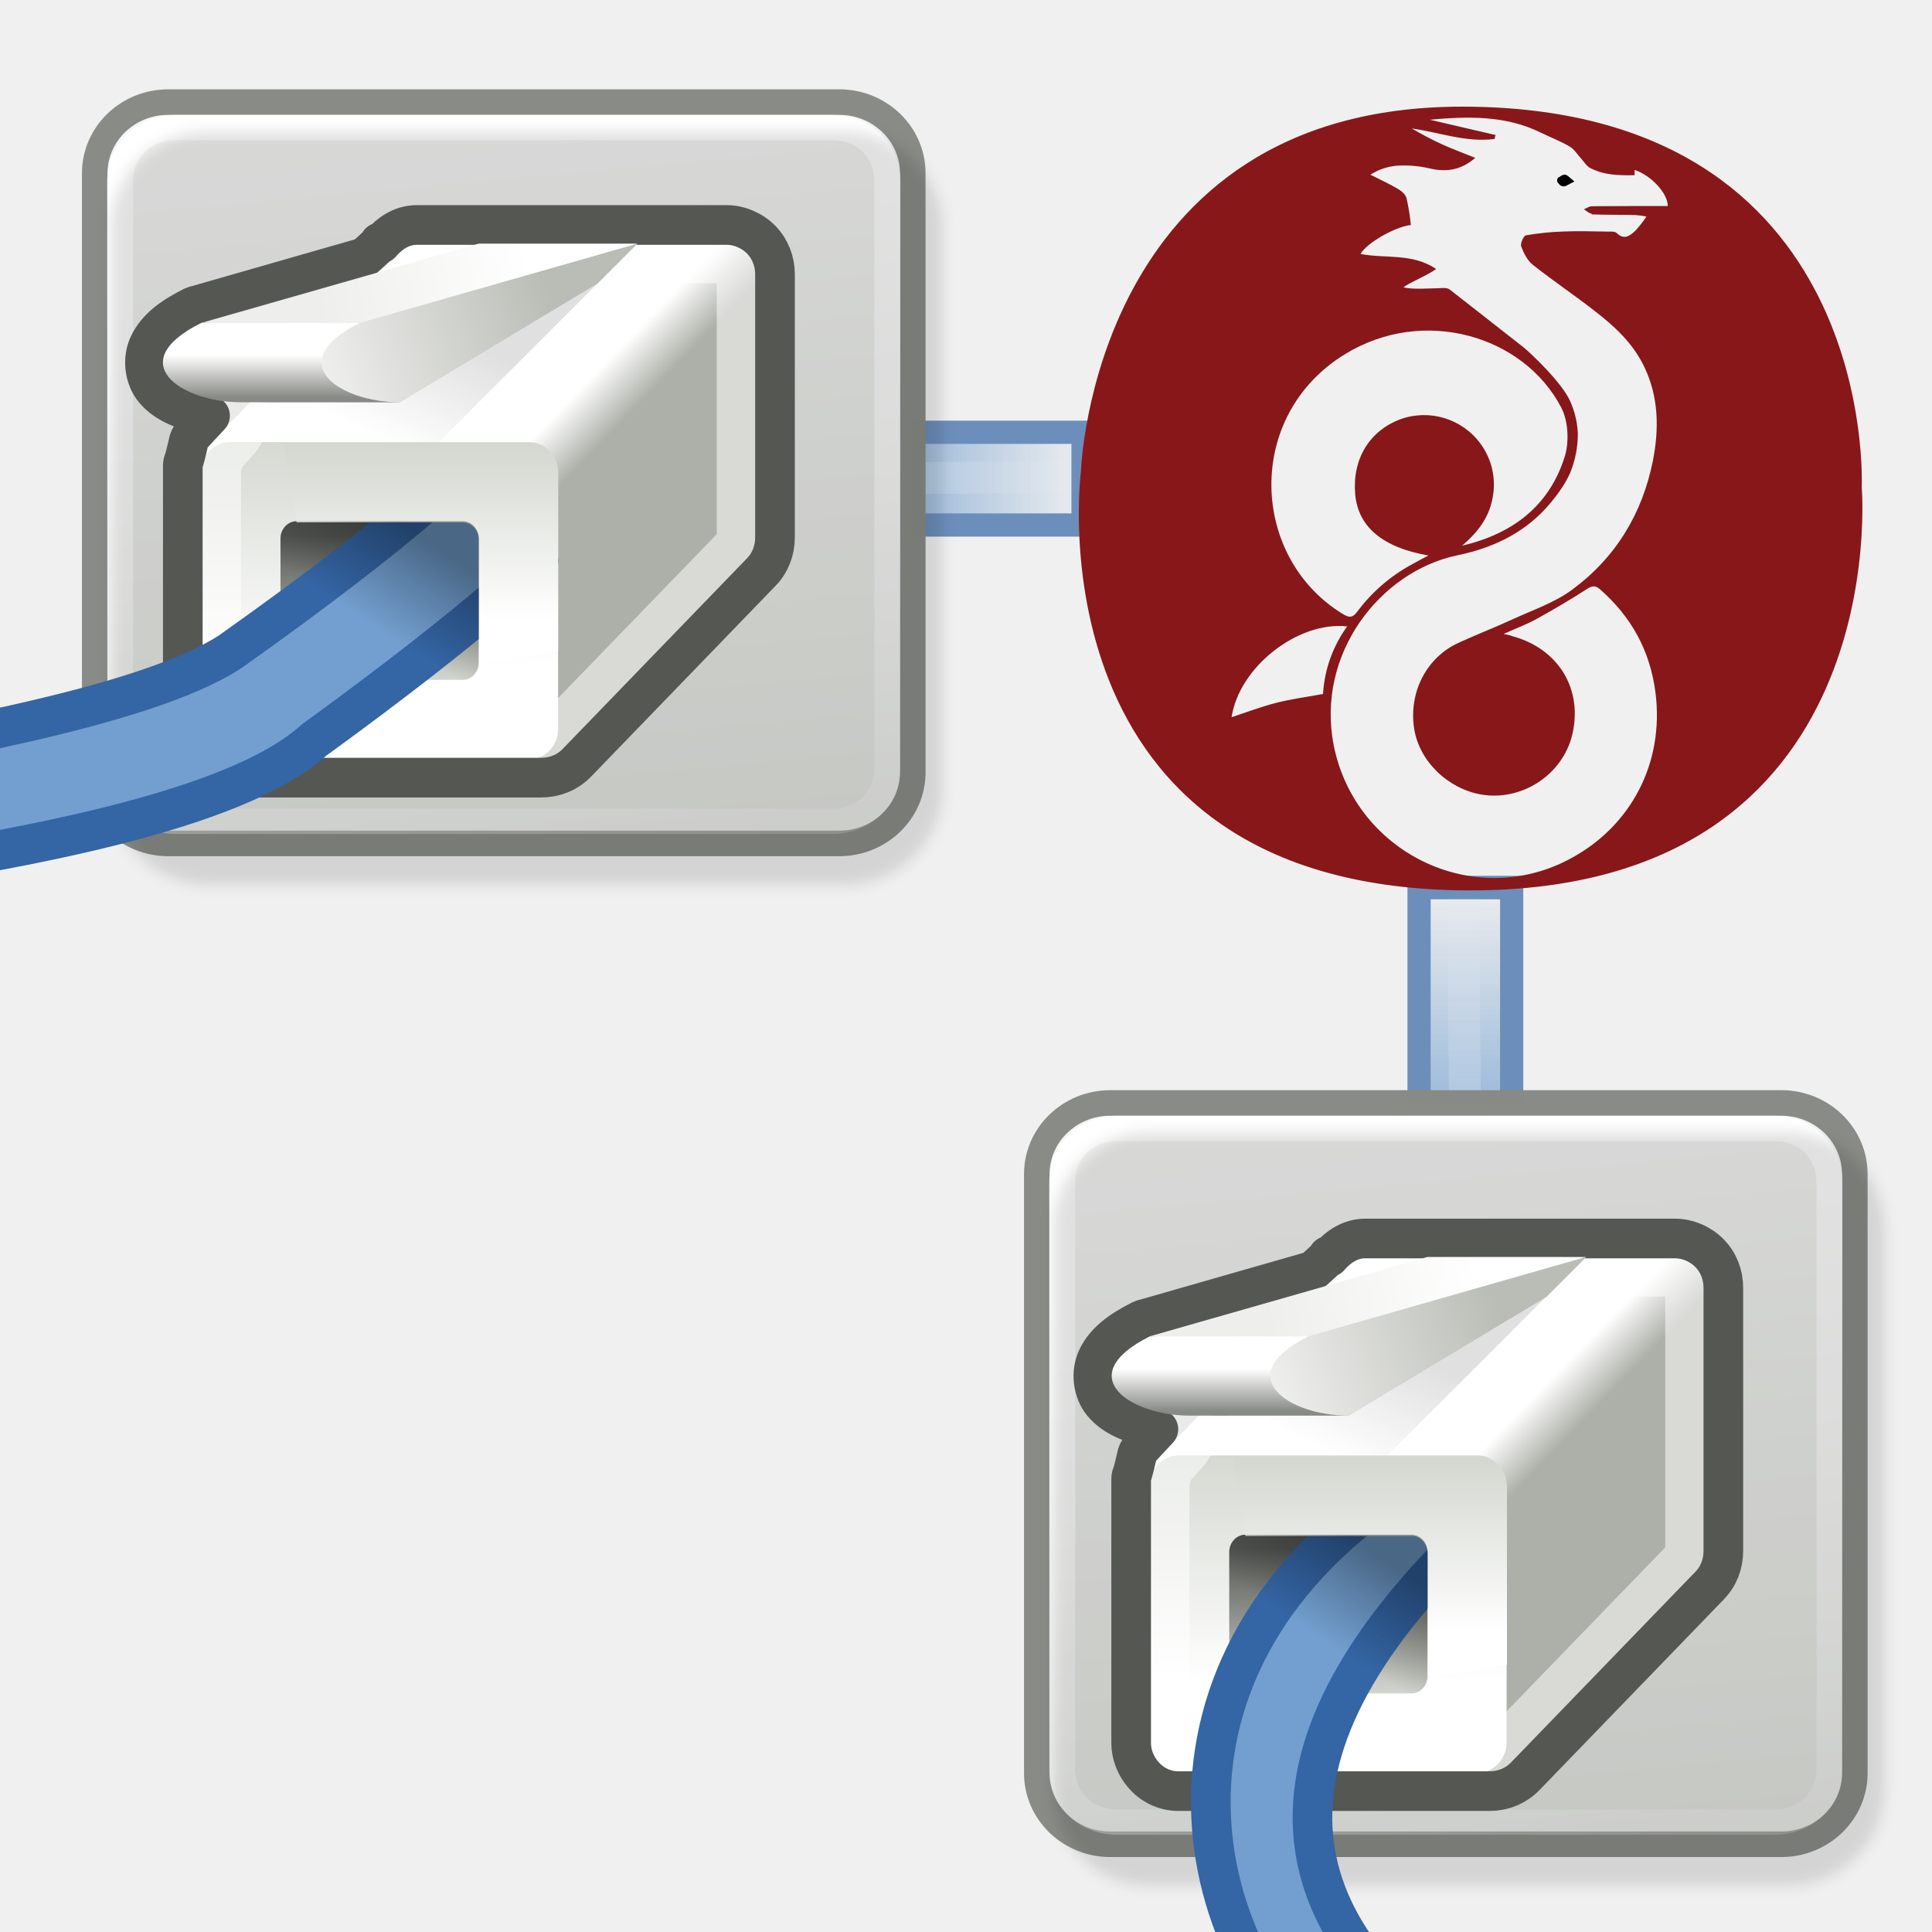
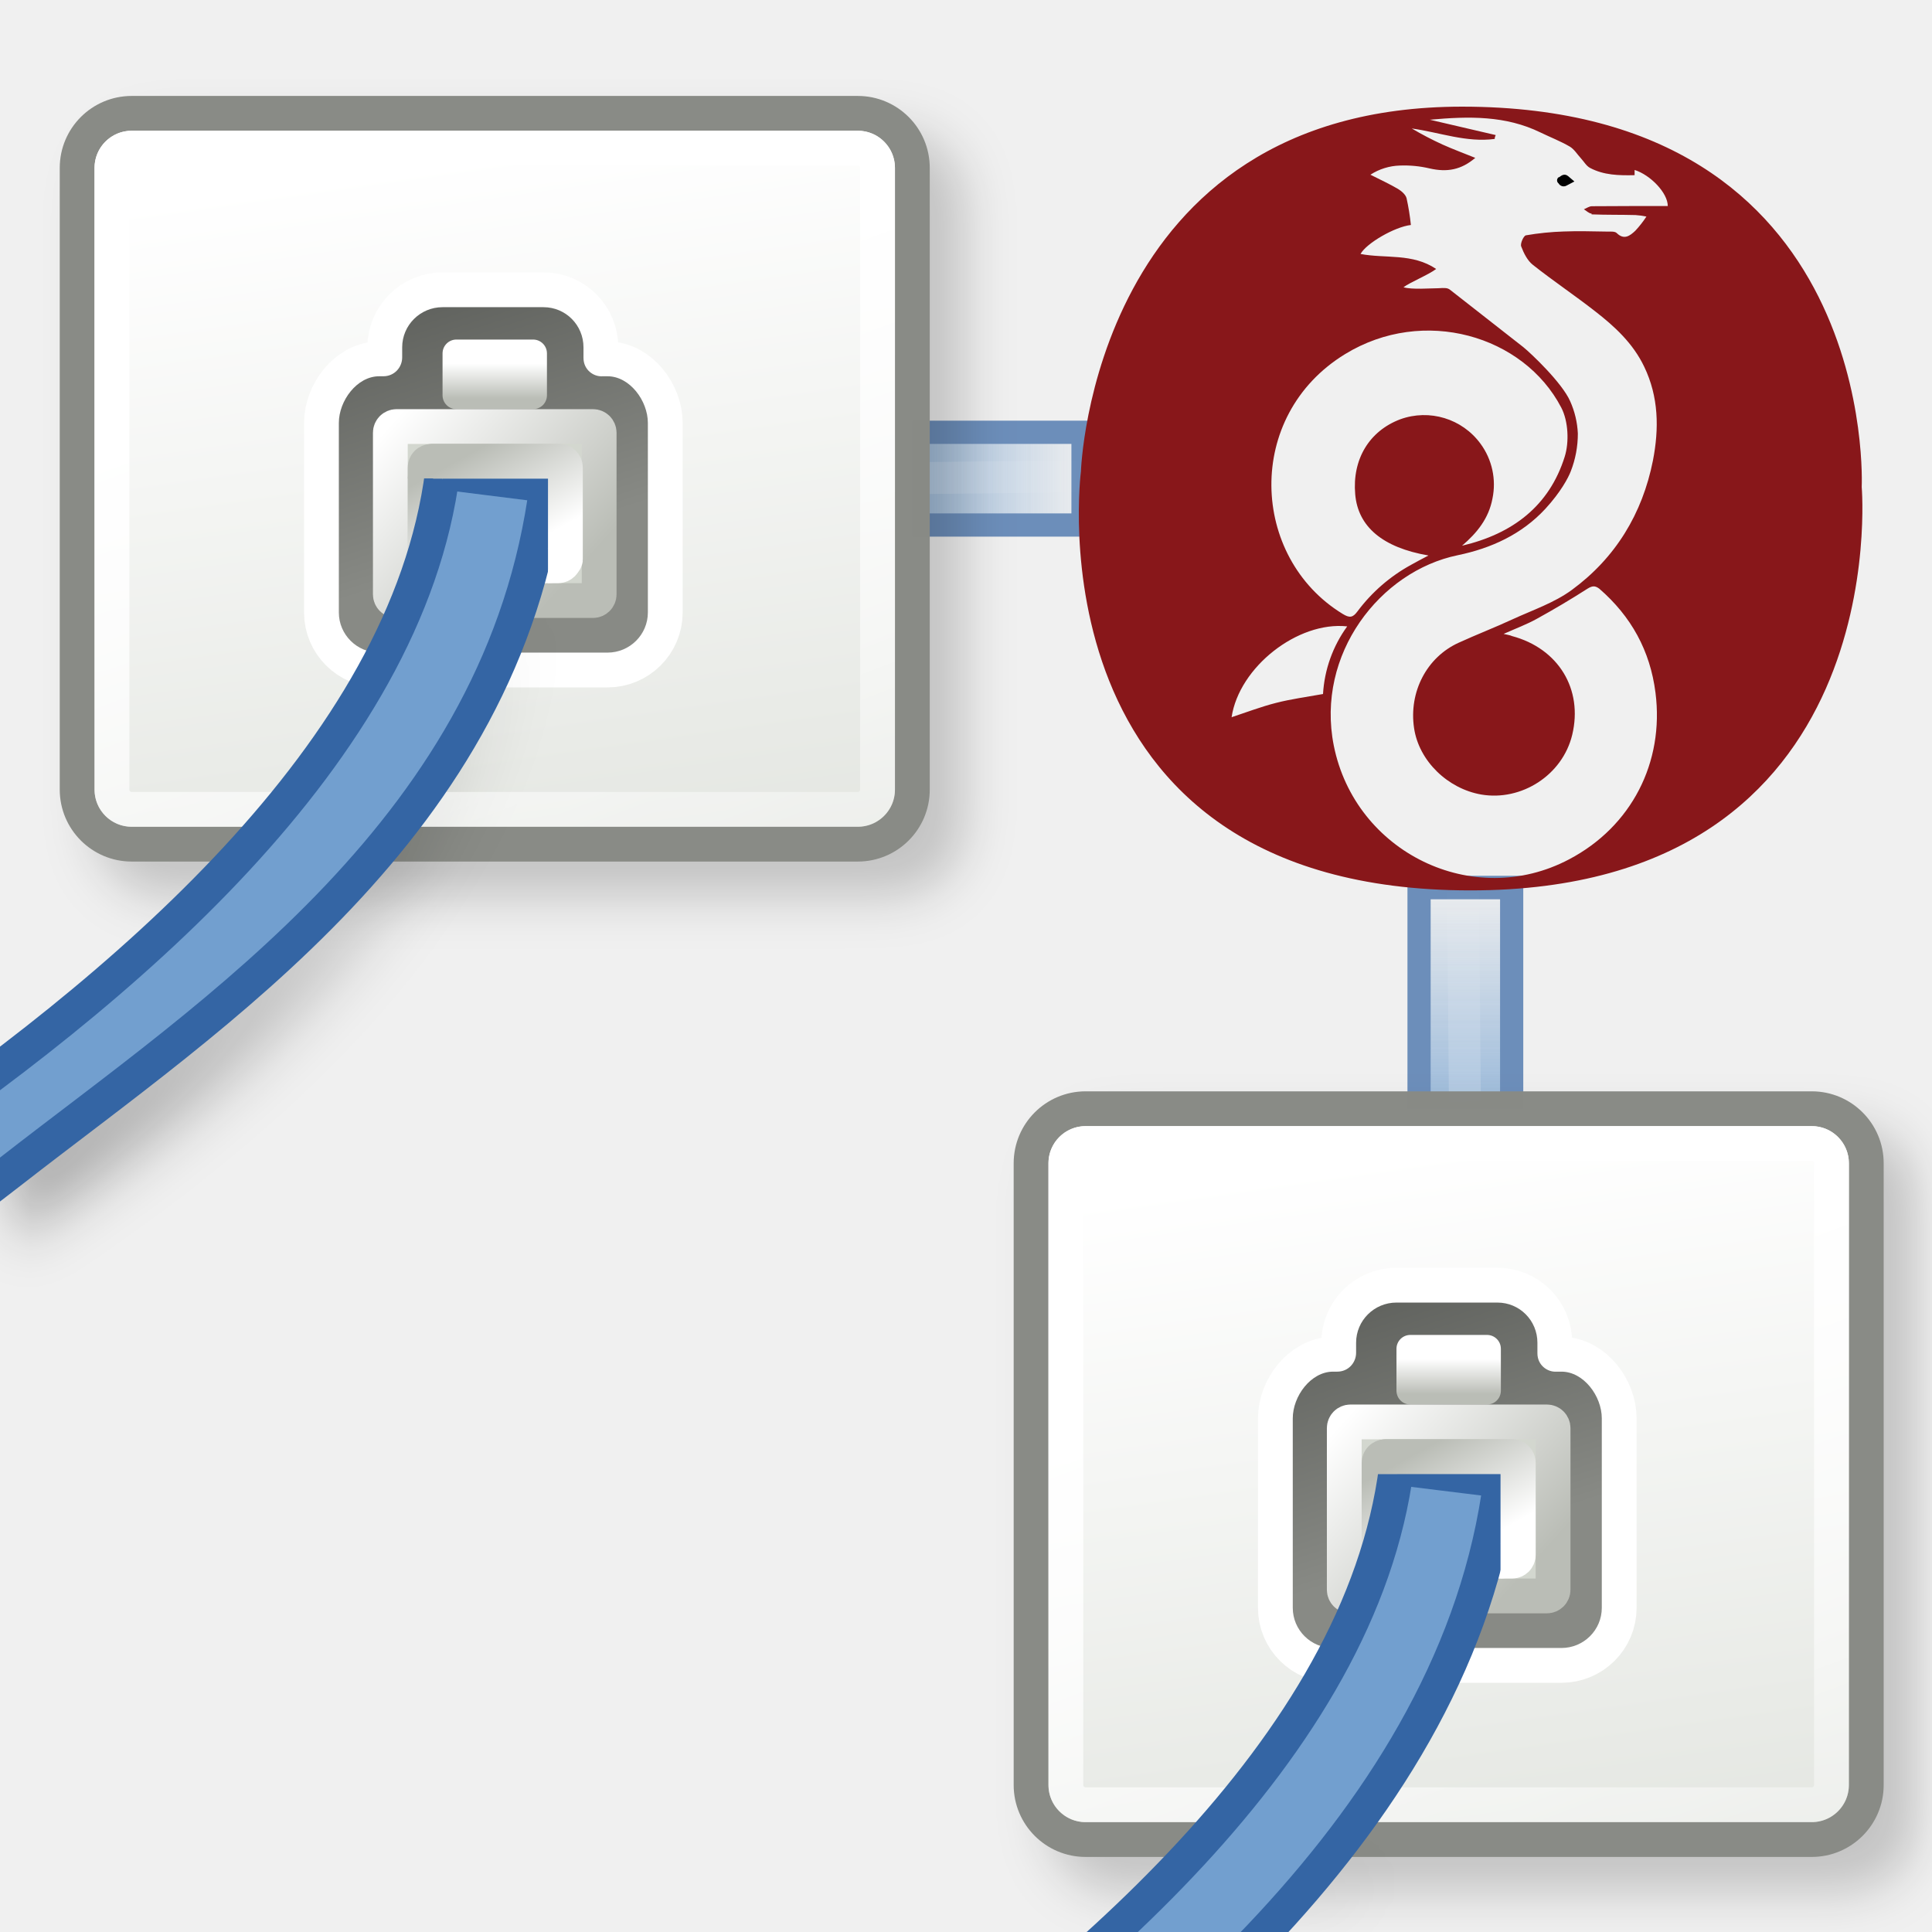
<svg xmlns="http://www.w3.org/2000/svg" xmlns:xlink="http://www.w3.org/1999/xlink" width="32" height="32" version="1.1" viewBox="0 0 48 48">
  <defs>
-     <linearGradient id="linearGradient7887" x1="-7.975" x2="-11.01" y1="25.36" y2="-6.568" gradientTransform="matrix(2 0 0 1.933 43.5 .5333)" gradientUnits="userSpaceOnUse">
-       <stop stop-color="#d3d7cf" offset="0" />
-       <stop stop-color="#fff" offset="1" />
-     </linearGradient>
-     <linearGradient id="linearGradient7889" x1="-7.852" x2="-5.51" y1="3.755" y2="18.94" gradientUnits="userSpaceOnUse">
-       <stop stop-color="#fff" offset="0" />
-       <stop stop-color="#fff" stop-opacity="0" offset="1" />
-     </linearGradient>
-     <filter id="filter5386" x="-.02" y="-.022" width="1.039" height="1.044" color-interpolation-filters="sRGB">
-       <feGaussianBlur stdDeviation="0.263" />
-     </filter>
-     <linearGradient id="linearGradient7893" x1="1.626" x2=".822" y1="55.22" y2="54.42" gradientUnits="userSpaceOnUse">
-       <stop stop-color="#adb0a8" offset="0" />
-       <stop stop-color="#fff" offset="1" />
-     </linearGradient>
-     <linearGradient id="linearGradient7895" x1="-4.221" x2="-4.221" y1="59.88" y2="54.71" gradientTransform="matrix(.9643 0 0 .9722 -.25 1.694)" gradientUnits="userSpaceOnUse" xlink:href="#linearGradient7269-5" />
-     <linearGradient id="linearGradient7269-5">
-       <stop stop-color="#fff" offset="0" />
-       <stop stop-color="#d3d7cf" offset="1" />
-     </linearGradient>
-     <linearGradient id="linearGradient7897" x1="-1.989" x2="-3.359" y1="51.14" y2="54" gradientTransform="translate(-4,-24)" gradientUnits="userSpaceOnUse" xlink:href="#linearGradient7822-4" />
    <linearGradient id="linearGradient7822-4">
      <stop offset="0" />
      <stop stop-opacity="0" offset="1" />
    </linearGradient>
-     <linearGradient id="linearGradient7899" x1="-4.685" x2=".884" y1="52.64" y2="50.56" gradientTransform="translate(-4,-24)" gradientUnits="userSpaceOnUse">
-       <stop stop-color="#eeeeec" offset="0" />
-       <stop stop-color="#babdb6" offset="1" />
-     </linearGradient>
-     <linearGradient id="linearGradient7901" x1="-5.082" x2=".265" y1="50.52" y2="49.46" gradientTransform="translate(-4,-24)" gradientUnits="userSpaceOnUse">
-       <stop stop-color="#eeeeec" offset="0" />
-       <stop stop-color="#fff" offset="1" />
-     </linearGradient>
-     <linearGradient id="linearGradient7903" x1="-5.969" x2="-5.969" y1="52.88" y2="51.81" gradientTransform="translate(-4,-24)" gradientUnits="userSpaceOnUse">
-       <stop stop-color="#888a85" offset="0" />
-       <stop stop-color="#fff" offset="1" />
-     </linearGradient>
-     <linearGradient id="linearGradient7905" x1="-3.536" x2="-3.536" y1="55.87" y2="59.44" gradientTransform="matrix(1,0,0,1.029,-4,-25.14)" gradientUnits="userSpaceOnUse">
-       <stop stop-color="#555753" offset="0" />
-       <stop stop-color="#d3d7cf" offset="1" />
-     </linearGradient>
-     <linearGradient id="linearGradient7921" x1="17.94" x2="23.28" y1="42.91" y2="43.08" gradientUnits="userSpaceOnUse">
-       <stop stop-color="#729fcf" offset="0" />
-       <stop stop-color="#729fcf" stop-opacity="0" offset="1" />
-     </linearGradient>
-     <linearGradient id="linearGradient7923" x1="17.83" x2="28.36" y1="40.38" y2="40.87" gradientUnits="userSpaceOnUse">
-       <stop stop-color="#3465a4" offset="0" />
-       <stop stop-color="#3465a4" stop-opacity="0" offset="1" />
-     </linearGradient>
-     <linearGradient id="linearGradient7927" x1="-4.11" x2="-4.11" y1="58.81" y2="55" gradientTransform="matrix(1.125,0,0,1.167,15.88,-34.14)" gradientUnits="userSpaceOnUse" xlink:href="#linearGradient7269-5" />
-     <linearGradient id="linearGradient7929" x1="-6.406" x2="-7.781" y1="32.44" y2="34.56" gradientUnits="userSpaceOnUse" xlink:href="#linearGradient7822-4" />
    <linearGradient id="linearGradient4598">
      <stop stop-color="#fff" offset="0" />
      <stop stop-color="#fff" stop-opacity="0" offset="1" />
    </linearGradient>
    <linearGradient id="linearGradient7652-3">
      <stop stop-color="#729fcf" offset="0" />
      <stop stop-color="#729fcf" stop-opacity="0" offset="1" />
    </linearGradient>
-     <linearGradient id="linearGradient7889-3" x1="-7.852" x2="-5.51" y1="3.755" y2="18.94" gradientUnits="userSpaceOnUse">
-       <stop stop-color="#fff" offset="0" />
-       <stop stop-color="#fff" stop-opacity="0" offset="1" />
-     </linearGradient>
-     <linearGradient id="linearGradient1643253" x1="-7.975" x2="-11.01" y1="25.36" y2="-6.568" gradientTransform="matrix(2 0 0 1.933 43.5 .5333)" gradientUnits="userSpaceOnUse" xlink:href="#linearGradient7887" />
-     <filter id="filter5386-2" x="-.02" y="-.022" width="1.039" height="1.044" color-interpolation-filters="sRGB">
-       <feGaussianBlur stdDeviation="0.263" />
-     </filter>
-     <linearGradient id="linearGradient1840068" x1="1.626" x2=".822" y1="55.22" y2="54.42" gradientUnits="userSpaceOnUse" xlink:href="#linearGradient7893" />
-     <linearGradient id="linearGradient1840074" x1="-4.685" x2=".884" y1="52.64" y2="50.56" gradientTransform="translate(-4,-24)" gradientUnits="userSpaceOnUse" xlink:href="#linearGradient7899" />
-     <linearGradient id="linearGradient1840076" x1="-5.082" x2=".265" y1="50.52" y2="49.46" gradientTransform="translate(-4,-24)" gradientUnits="userSpaceOnUse" xlink:href="#linearGradient7901" />
-     <linearGradient id="linearGradient1840078" x1="-5.969" x2="-5.969" y1="52.88" y2="51.81" gradientTransform="translate(-4,-24)" gradientUnits="userSpaceOnUse" xlink:href="#linearGradient7903" />
-     <linearGradient id="linearGradient1840080" x1="-3.536" x2="-3.536" y1="55.87" y2="59.44" gradientTransform="matrix(1,0,0,1.029,-4,-25.14)" gradientUnits="userSpaceOnUse" xlink:href="#linearGradient7905" />
-     <linearGradient id="linearGradient1840082" x1="17.94" x2="23.28" y1="42.91" y2="43.08" gradientUnits="userSpaceOnUse" xlink:href="#linearGradient7921" />
-     <linearGradient id="linearGradient1840084" x1="17.83" x2="28.36" y1="40.38" y2="40.87" gradientUnits="userSpaceOnUse" xlink:href="#linearGradient7923" />
-     <linearGradient id="linearGradient7897-3" x1="-1.989" x2="-3.359" y1="51.14" y2="54" gradientTransform="matrix(.9854 0 0 .9854 36.45 -17.05)" gradientUnits="userSpaceOnUse" xlink:href="#linearGradient7822-4" />
-     <linearGradient id="linearGradient7927-4" x1="-4.11" x2="-4.11" y1="58.81" y2="55" gradientTransform="matrix(1.109 0 0 1.15 36.33 -27.04)" gradientUnits="userSpaceOnUse" xlink:href="#linearGradient7269-5" />
-     <linearGradient id="linearGradient7929-6" x1="-6.406" x2="-7.781" y1="32.44" y2="34.56" gradientTransform="matrix(.9854 0 0 .9854 40.39 6.598)" gradientUnits="userSpaceOnUse" xlink:href="#linearGradient7822-4" />
    <linearGradient id="linearGradient6175" x1="22.36" x2="28.25" y1="11.89" y2="11.89" gradientUnits="userSpaceOnUse" xlink:href="#linearGradient7652-3" />
    <linearGradient id="linearGradient6239" x1="22.69" x2="27.97" y1="11.85" y2="11.85" gradientUnits="userSpaceOnUse" xlink:href="#linearGradient4598" />
-     <linearGradient id="linearGradient1840068-3" x1="1.626" x2=".822" y1="55.22" y2="54.42" gradientTransform="matrix(1.15 0 0 1.182 36.61 -29.07)" gradientUnits="userSpaceOnUse" xlink:href="#linearGradient7893" />
-     <linearGradient id="linearGradient1840074-3" x1="-4.685" x2=".884" y1="52.64" y2="50.56" gradientTransform="matrix(.9854 0 0 .9854 36.45 -17.05)" gradientUnits="userSpaceOnUse" xlink:href="#linearGradient7899" />
-     <linearGradient id="linearGradient1840076-3" x1="-5.082" x2=".265" y1="50.52" y2="49.46" gradientTransform="matrix(.9854 0 0 .9854 36.45 -17.05)" gradientUnits="userSpaceOnUse" xlink:href="#linearGradient7901" />
-     <linearGradient id="linearGradient1840078-3" x1="-5.969" x2="-5.969" y1="52.88" y2="51.81" gradientTransform="matrix(.9854 0 0 .9854 36.45 -17.05)" gradientUnits="userSpaceOnUse" xlink:href="#linearGradient7903" />
-     <linearGradient id="linearGradient1840080-3" x1="-3.536" x2="-3.536" y1="55.87" y2="59.44" gradientTransform="matrix(.9854 0 0 1.014 36.45 -18.17)" gradientUnits="userSpaceOnUse" xlink:href="#linearGradient7905" />
-     <linearGradient id="linearGradient1840082-2" x1="17.94" x2="23.28" y1="42.91" y2="43.08" gradientTransform="matrix(.9854 0 0 .9854 20.68 6.598)" gradientUnits="userSpaceOnUse" xlink:href="#linearGradient7921" />
-     <linearGradient id="linearGradient1840084-9" x1="17.83" x2="28.36" y1="40.38" y2="40.87" gradientTransform="matrix(.9854 0 0 .9854 20.68 6.598)" gradientUnits="userSpaceOnUse" xlink:href="#linearGradient7923" />
-     <linearGradient id="linearGradient9265" x1="-4.221" x2="-4.221" y1="59.88" y2="54.71" gradientTransform="matrix(1.109 0 0 1.15 36.33 -27.07)" gradientUnits="userSpaceOnUse" xlink:href="#linearGradient7269-5" />
+     <filter id="filter4684" x="-.093" y="-.106" width="1.186" height="1.212">
+       <feGaussianBlur stdDeviation="0.719" />
+     </filter>
+     <linearGradient id="linearGradient3278" x1="-6.411" x2="-10.07" y1="25.76" y2="1.873" gradientTransform="matrix(1.5 0 0 1.4 336.2 52.8)" gradientUnits="userSpaceOnUse" xlink:href="#linearGradient6991" />
+     <linearGradient id="linearGradient6991">
+       <stop stop-color="#d3d7cf" offset="0" />
+       <stop stop-color="#fff" offset="1" />
+     </linearGradient>
+     <linearGradient id="linearGradient4307" x1="25.05" x2="27.76" y1="16.17" y2="24.54" gradientTransform="matrix(1.088 0 0 1.086 294.4 40.06)" gradientUnits="userSpaceOnUse" xlink:href="#linearGradient7340-2" />
+     <linearGradient id="linearGradient7340-2">
+       <stop stop-color="#555753" offset="0" />
+       <stop stop-color="#888a85" offset="1" />
+     </linearGradient>
+     <linearGradient id="linearGradient4182" x1="326.5" x2="326.5" y1="61.7" y2="60.69" gradientUnits="userSpaceOnUse" xlink:href="#linearGradient4175" />
+     <linearGradient id="linearGradient4175">
+       <stop stop-color="#babdb6" offset="0" />
+       <stop stop-color="#fff" offset="1" />
+     </linearGradient>
+     <radialGradient id="radialGradient4612" cx="306.5" cy="86.38" r="21.91" gradientTransform="matrix(2.238 -.5404 .1485 .615 -392 204.4)" gradientUnits="userSpaceOnUse" xlink:href="#linearGradient7822-4" />
+     <filter id="filter4618" x="-.113" y="-.086" width="1.226" height="1.205">
+       <feGaussianBlur stdDeviation="0.897" />
+     </filter>
+     <linearGradient id="linearGradient4212" x1="322.3" x2="328.4" y1="62.62" y2="68.74" gradientTransform="matrix(.75 0 0 .8333 81.62 10.42)" gradientUnits="userSpaceOnUse" xlink:href="#linearGradient4206" />
+     <linearGradient id="linearGradient4206">
+       <stop stop-color="#fff" offset="0" />
+       <stop stop-color="#babdb6" offset="1" />
+     </linearGradient>
+     <linearGradient id="linearGradient4231" x1="325.4" x2="328.4" y1="63.27" y2="68.74" gradientTransform="matrix(.5 0 0 .5 -489.8 -97.75)" gradientUnits="userSpaceOnUse" xlink:href="#linearGradient4206" />
+     <linearGradient id="linearGradient4380" x1="320" x2="330.2" y1="60.75" y2="87.75" gradientUnits="userSpaceOnUse" xlink:href="#linearGradient4598" />
+     <linearGradient id="linearGradient3248-0" x1="-47.16" x2="-46.15" y1="39.38" y2="44.17" gradientTransform="translate(386,50)" gradientUnits="userSpaceOnUse" xlink:href="#linearGradient7652-3" />
+     <linearGradient id="linearGradient3250-1" x1="-48" x2="-46.75" y1="40.38" y2="45.69" gradientTransform="translate(386,50)" gradientUnits="userSpaceOnUse">
+       <stop stop-color="#3465a4" offset="0" />
+       <stop stop-color="#3465a4" stop-opacity="0" offset="1" />
+     </linearGradient>
+     <radialGradient id="radialGradient81" cx="306.5" cy="86.38" r="21.91" gradientTransform="matrix(1.058 -1.042 .4439 .4509 -55.95 372.2)" gradientUnits="userSpaceOnUse" xlink:href="#linearGradient7822-4" />
+     <linearGradient id="linearGradient85" x1="-75.84" x2="-75.96" y1="48.62" y2="53.84" gradientTransform="translate(386,50)" gradientUnits="userSpaceOnUse" xlink:href="#linearGradient7652-3" />
  </defs>
  <clipPath id="b">
    <rect x="68.78" y="-.093" width="58.26" height="58.26" rx="2.648" />
  </clipPath>
  <filter id="c" x="-.021" y="-.021" width="1.042" height="1.042" color-interpolation-filters="sRGB">
    <feGaussianBlur stdDeviation=".283" />
  </filter>
  <clipPath id="h">
    <path d="m-6.562 24.53c-0.388 0-0.692 0.219-0.906 0.469l-0.031-0.03-0.031 0.06-0.344 0.313-4.25 1.218c-0.03 0-0.06 0.02-0.09 0.03-0.549 0.274-0.902 0.554-1.094 0.937-0.192 0.384-0.116 0.867 0.125 1.156 0.329 0.394 0.858 0.553 1.407 0.657l-0.407 0.437c-0.06 0.05-0.1 0.116-0.125 0.188-0.03 0.121-0.07 0.316-0.125 0.5-0.02 0.04-0.03 0.08-0.03 0.125v6.656c0 0.299 0.113 0.582 0.313 0.813 0.199 0.23 0.511 0.406 0.875 0.406h7.843c0.324 0 0.657-0.116 0.906-0.375l4.651-4.81c0.226-0.235 0.344-0.539 0.344-0.875v-6.625c0-0.335-0.118-0.64-0.344-0.875-0.223-0.229-0.55-0.375-0.874-0.375z" />
  </clipPath>
  <filter id="i" x="-.038" y="-.044" width="1.077" height="1.087" color-interpolation-filters="sRGB">
    <feGaussianBlur stdDeviation=".149" />
  </filter>
  <filter id="p" x="-.02" y="-.024" width="1.04" height="1.047" color-interpolation-filters="sRGB">
    <feGaussianBlur stdDeviation=".071" />
  </filter>
  <filter id="x" x="-.036" y="-.042" width="1.071" height="1.083" color-interpolation-filters="sRGB">
    <feGaussianBlur stdDeviation=".167" />
  </filter>
  <clipPath id="A">
    <path d="m-95.3 143.8s-4.189 3.27-8.1 6.5c-1.95 1.62-3.69 3.22-4.72 4.78-0.51 0.78-0.98 1.62-0.65 2.78 0.16 0.58 0.61 1.12 1.09 1.41 0.48 0.28 0.96 0.4 1.5 0.47 2.13 0.24 4.73-0.4 7.849-1.28 3.113-0.89 6.669-2.09 10.25-3.25 3.581-1.17 7.196-2.31 10.34-3 3.147-0.7 5.835-0.89 7.375-0.5 0.729 0.18 0.745 0.3 0.75 0.31 0 0 0.06 0.33-0.219 0.94-0.567 1.2-2.245 3.11-4.187 4.93-3.885 3.64-8.844 7.13-8.844 7.13l1.75 2.44s5.041-3.52 9.156-7.38c2.058-1.93 3.879-3.89 4.813-5.87 0.466-1 0.776-2.12 0.343-3.25-0.433-1.14-1.541-1.87-2.812-2.19-2.46-0.62-5.444-0.21-8.781 0.53-3.337 0.73-7.019 1.85-10.62 3.03-3.607 1.18-7.129 2.4-10.12 3.25-2.913 0.83-5.293 1.22-6.473 1.13 0.62-0.95 2.3-2.56 4.16-4.1 3.721-3.08 7.969-6.37 7.969-6.37z" />
  </clipPath>
  <mask id="B" maskUnits="userSpaceOnUse">
    <rect x="-115.6" y="147" width="51.28" height="17.34" rx=".666" fill="url(#C)" fill-rule="evenodd" stroke-width="2" />
  </mask>
  <linearGradient id="C" x1="-112.3" x2="-112.3" y1="148.9" y2="164.5" gradientUnits="userSpaceOnUse">
    <stop offset="0" />
    <stop stop-color="#fff" offset=".218" />
    <stop stop-color="#fff" offset=".766" />
    <stop offset="1" />
  </linearGradient>
  <filter id="D" x="-.013" y="-.05" width="1.026" height="1.099" color-interpolation-filters="sRGB">
    <feGaussianBlur stdDeviation="0.001 0.244" />
  </filter>
  <filter id="H" x="-.395" y="-.574" width="1.79" height="2.147" color-interpolation-filters="sRGB">
    <feGaussianBlur stdDeviation="2.895" />
  </filter>
  <g transform="matrix(.7899 0 0 1 4.758 0)">
    <rect x="22.65" y="10.74" width="5.314" height="2.304" fill="url(#linearGradient6175)" opacity=".7" stroke="#3364a3" stroke-width=".577" />
    <path d="m22.7 11.88 5.271-0.047" fill="none" opacity=".19" stroke="url(#linearGradient6239)" stroke-width=".795" />
  </g>
  <g transform="matrix(0 -1.012 .9987 0 24.53 50.35)">
    <rect x="22.65" y="10.74" width="5.314" height="2.304" fill="url(#linearGradient6175)" opacity=".7" stroke="#3364a3" stroke-width=".577" />
    <path d="m22.7 11.88 5.271-0.047" fill="none" opacity=".19" stroke="url(#linearGradient6239)" stroke-width=".795" />
  </g>
-   <g transform="matrix(.6351 0 0 .6351 16.55 26.45)" enable-background="new">
-     <rect x="14.5" y="1.5" width="32" height="29" rx="2.877" ry="2.781" fill="url(#linearGradient1643253)" fill-rule="evenodd" stroke="#888a85" stroke-dashoffset=".7" stroke-linecap="round" stroke-linejoin="round" stroke-opacity=".992" />
-     <path transform="matrix(2.143 0 0 2.087 44.43 -.6302)" d="m-12.5 1.498c-0.573 0-1.002 0.429-1.002 1.002v11c0 0.573 0.429 1.002 1.002 1.002h12c0.573 0 1.002-0.429 1.002-1.002v-11c0-0.573-0.429-1.002-1.002-1.002z" fill="none" stroke="url(#linearGradient7889-3)" stroke-dashoffset=".7" stroke-linecap="round" stroke-linejoin="round" stroke-opacity=".992" stroke-width=".473" />
-     <rect transform="matrix(1.016 0 0 1.016 -.49 -.2715)" x="15.38" y="2.875" width="32" height="29" rx="3.723" ry="3.723" fill-rule="evenodd" filter="url(#filter5386-2)" opacity=".12" />
-   </g>
-   <g transform="matrix(.6351 0 0 .6351 -6.855 1.584)" enable-background="new">
-     <rect x="14.5" y="1.5" width="32" height="29" rx="2.877" ry="2.781" fill="url(#linearGradient1643253)" fill-rule="evenodd" stroke="#888a85" stroke-dashoffset=".7" stroke-linecap="round" stroke-linejoin="round" stroke-opacity=".992" />
-     <path transform="matrix(2.143 0 0 2.087 44.43 -.6302)" d="m-12.5 1.498c-0.573 0-1.002 0.429-1.002 1.002v11c0 0.573 0.429 1.002 1.002 1.002h12c0.573 0 1.002-0.429 1.002-1.002v-11c0-0.573-0.429-1.002-1.002-1.002z" fill="none" stroke="url(#linearGradient7889)" stroke-dashoffset=".7" stroke-linecap="round" stroke-linejoin="round" stroke-opacity=".992" stroke-width=".473" />
-     <rect transform="matrix(1.016 0 0 1.016 -.49 -.2715)" x="15.38" y="2.875" width="32" height="29" rx="3.723" ry="3.723" fill-rule="evenodd" filter="url(#filter5386)" opacity=".12" />
-   </g>
-   <g transform="matrix(.7597 0 0 .7597 -5.673 -7.451)">
-     <g transform="matrix(1.297 0 0 1.297 3.67 -14.65)">
-       <g transform="translate(20)">
-         <g fill-rule="evenodd">
-           <g transform="matrix(1.167,0,0,1.2,-3.833,-36.2)">
-             <path d="m-2.344 51c-0.205 0-0.381 0.101-0.5 0.25l-4.016 4c-0.035 0.132-0.099 0.271-0.141 0.406v5.521c0 0.364 0.296 0.656 0.656 0.656h6.687c0.18 0 0.351-0.07 0.469-0.187l4-4c0.117-0.119 0.188-0.287 0.188-0.469v-5.521c0-0.182-0.07-0.35-0.188-0.468-0.119-0.119-0.289-0.188-0.469-0.188z" fill="url(#linearGradient1840068)" />
-             <path d="m-6.374 55.17h6.462c0.347 0 0.626 0.284 0.626 0.638v5.39c0 0.354-0.279 0.638-0.626 0.638h-6.462c-0.347 0-0.626-0.284-0.626-0.638v-5.39c0-0.354 0.279-0.638 0.626-0.638z" fill="url(#linearGradient7895)" />
-           </g>
-           <path d="m-5 25-5 5h4l5-5h-4" fill="url(#linearGradient7897)" opacity=".123" />
-           <path d="m-1 25-9.5 4h3.5l5-3 1-1" fill="#babdb6" />
-         </g>
-         <path d="m-6.562 25.5c-0.024 0-0.055 0-0.156 0.125-0.03 0.02-0.061 0.04-0.094 0.06-0.02 0.02-0.041 0.04-0.062 0.06-0.02 0.02-0.041 0.04-0.062 0.06h-0.031c-0.02 0.02-0.041 0.04-0.062 0.06l-0.188 0.187c-0.107 0.101-0.235 0.176-0.375 0.219l-4.252 1.229c-0.4 0.208-0.534 0.349-0.594 0.469 0 0 0.04 0.134 0 0.09 0.08 0.1 0.361 0.253 0.844 0.344 0.34 0.07 0.617 0.314 0.727 0.643s0.04 0.692-0.196 0.951l-0.343 0.375c-0.02 0.09-0.05 0.17-0.09 0.312v6.56c0 0.05 0 0.116 0.06 0.188 0.03 0.04 0.104 0.06 0.157 0.06h7.844c0.093 0 0.168-0.01 0.219-0.06-2e-4 -0.01-2e-4 -0.02 0-0.03l4.654-4.808c0.052-0.054 0.062-0.079 0.062-0.188v-6.625c0-0.108-0.01-0.164-0.062-0.219-0.037-0.037-0.155-0.062-0.188-0.062z" fill="none" opacity=".534" stroke="#fff" stroke-dashoffset=".7" stroke-linecap="round" stroke-linejoin="round" />
-         <path d="m-6.562 24.53c-0.388 0-0.692 0.219-0.906 0.469l-0.031-0.03-0.031 0.06-0.344 0.313-4.25 1.218c-0.03 0-0.06 0.02-0.09 0.03-0.549 0.274-0.902 0.554-1.094 0.937-0.192 0.384-0.116 0.867 0.125 1.156 0.329 0.394 0.858 0.553 1.407 0.657l-0.407 0.437c-0.06 0.05-0.1 0.116-0.125 0.188-0.03 0.121-0.07 0.316-0.125 0.5-0.02 0.04-0.03 0.08-0.03 0.125v6.656c0 0.299 0.113 0.582 0.313 0.813 0.199 0.23 0.511 0.406 0.875 0.406h7.843c0.324 0 0.657-0.116 0.906-0.375l4.651-4.81c0.226-0.235 0.344-0.539 0.344-0.875v-6.625c0-0.335-0.118-0.64-0.344-0.875-0.223-0.229-0.55-0.375-0.874-0.375z" fill="none" stroke="#555753" stroke-dashoffset=".7" stroke-linecap="round" stroke-linejoin="round" />
-         <g fill-rule="evenodd">
-           <path d="m-1 25-11 2.5 2 1.5h3l5-3 1-1" fill="url(#linearGradient1840074)" />
-           <path d="m-5 25-7 2h4l7-2h-4" fill="url(#linearGradient1840076)" />
-           <path d="m-12 27h4c-2 1-0.5 2 1 2h-4c-1.5 0-3-1-1-2z" fill="url(#linearGradient1840078)" />
-           <path d="m-9.594 32h4.188c0.225 0 0.406 0.195 0.406 0.438v3.125c0 0.242-0.181 0.437-0.406 0.437h-4.188c-0.225 0-0.406-0.195-0.406-0.437v-3.125c0-0.243 0.181-0.438 0.406-0.438z" fill="url(#linearGradient1840080)" />
-         </g>
-       </g>
-       <path d="m14.69 30.56s-1.275 1.415-5.957 4.73c-4.362 2.84-23.02 3.977-24.04 5.537-0.511 0.78-0.987 1.623-0.656 2.781 0.165 0.579 0.608 1.686 1.093 1.406 1.832-1.057 1.547-1.056 2.929-2.438 0.62-0.948 18.84-1.469 22.78-5.053 4.234-3.074 5.667-4.529 5.667-4.529z" fill="url(#linearGradient1840082)" fill-rule="evenodd" stroke="url(#linearGradient1840084)" stroke-linejoin="round" />
-       <path d="m15.67 31.27s-18.44 12.69-11.94 13.44-14.09 7.825-6.088 9.825" fill="none" opacity=".19" stroke-opacity="0" />
-       <path d="m10.09 30.03 0.317 2h4.188c0.225 0 0.406 0.195 0.406 0.438v3.125l2-0.313v-4.469c0-0.424-0.314-0.781-0.719-0.781z" fill="url(#linearGradient7927)" fill-rule="evenodd" />
-       <path transform="translate(20)" d="m-9.594 32h4.188c0.225 0 0.406 0.195 0.406 0.438v3.125c0 0.242-0.181 0.437-0.406 0.437h-4.188c-0.225 0-0.406-0.195-0.406-0.437v-3.125c0-0.243 0.181-0.438 0.406-0.438z" fill="url(#linearGradient7929)" fill-rule="evenodd" opacity=".354" />
-     </g>
-   </g>
-   <g fill-rule="evenodd">
-     <path d="m33.92 31.23c-0.235 0-0.438 0.119-0.575 0.296l-4.618 4.73c-0.04 0.156-0.114 0.32-0.162 0.48v6.528c0 0.43 0.341 0.776 0.755 0.776h7.69c0.207 0 0.404-0.083 0.539-0.221l4.6-4.73c0.135-0.141 0.216-0.339 0.216-0.555v-6.528c0-0.215-0.081-0.414-0.216-0.553-0.137-0.141-0.332-0.222-0.539-0.222z" fill="url(#linearGradient1840068-3)" stroke-width="1.166" />
-     <path d="m29.28 36.16h7.431c0.399 0 0.72 0.336 0.72 0.754v6.373c0 0.419-0.321 0.754-0.72 0.754h-7.431c-0.399 0-0.72-0.336-0.72-0.754v-6.373c0-0.419 0.321-0.754 0.72-0.754z" fill="url(#linearGradient9265)" stroke-width="1.166" />
-     <path d="m35.46 31.23-4.927 4.927h3.941l4.927-4.927h-3.941" fill="url(#linearGradient7897-3)" opacity=".123" stroke-width=".985" />
-     <path d="m39.41 31.23-9.361 3.941h3.449l4.927-2.956 0.985-0.985" fill="#babdb6" stroke-width=".985" />
-   </g>
-   <path d="m33.92 31.72c-0.024 0-0.054 0-0.154 0.123-0.03 0.02-0.06 0.039-0.093 0.059-0.02 0.02-0.04 0.039-0.061 0.059-0.02 0.02-0.04 0.039-0.061 0.059h-0.031c-0.02 0.02-0.04 0.039-0.061 0.059l-0.185 0.184c-0.105 0.1-0.232 0.173-0.369 0.216l-4.19 1.211c-0.394 0.205-0.526 0.344-0.585 0.462 0 0 0.039 0.132 0 0.089 0.079 0.099 0.356 0.249 0.832 0.339 0.335 0.069 0.608 0.309 0.716 0.634 0.108 0.324 0.039 0.682-0.193 0.937l-0.338 0.369c-0.02 0.089-0.049 0.168-0.089 0.307v6.464c0 0.049 0 0.114 0.059 0.185 0.03 0.039 0.102 0.059 0.155 0.059h7.729c0.092 0 0.166-0.01 0.216-0.059-1.97e-4 -0.01-1.97e-4 -0.02 0-0.03l4.586-4.738c0.051-0.053 0.062-0.078 0.062-0.185v-6.528c0-0.106-0.01-0.162-0.061-0.216-0.037-0.036-0.153-0.061-0.185-0.061z" fill="none" opacity=".534" stroke="#fff" stroke-dashoffset=".7" stroke-linecap="round" stroke-linejoin="round" stroke-width=".985" />
-   <path d="m33.92 30.77c-0.382 0-0.682 0.216-0.893 0.462l-0.031-0.03-0.031 0.059-0.339 0.308-4.188 1.2c-0.03 0-0.059 0.02-0.089 0.03-0.541 0.27-0.889 0.546-1.078 0.923-0.189 0.378-0.114 0.854 0.123 1.139 0.324 0.388 0.845 0.545 1.386 0.647l-0.401 0.431c-0.059 0.049-0.099 0.114-0.123 0.185-0.03 0.119-0.069 0.311-0.123 0.493-0.02 0.039-0.03 0.079-0.03 0.123v6.559c0 0.295 0.111 0.574 0.308 0.801 0.196 0.227 0.503 0.4 0.862 0.4h7.728c0.319 0 0.647-0.114 0.893-0.369l4.583-4.74c0.223-0.232 0.339-0.531 0.339-0.862v-6.528c0-0.33-0.116-0.631-0.339-0.862-0.219-0.226-0.542-0.369-0.861-0.369z" fill="none" stroke="#555753" stroke-dashoffset=".7" stroke-linecap="round" stroke-linejoin="round" stroke-width=".985" />
-   <g fill-rule="evenodd" stroke-width=".985">
-     <path d="m39.41 31.23-10.84 2.463 1.971 1.478h2.956l4.927-2.956 0.985-0.985" fill="url(#linearGradient1840074-3)" />
-     <path d="m35.46 31.23-6.898 1.971h3.941l6.898-1.971h-3.941" fill="url(#linearGradient1840076-3)" />
-     <path d="m28.57 33.2h3.941c-1.971 0.985-0.493 1.971 0.985 1.971h-3.941c-1.478 0-2.956-0.985-0.985-1.971z" fill="url(#linearGradient1840078-3)" />
-     <path d="m30.94 38.13h4.127c0.222 0 0.4 0.192 0.4 0.432v3.079c0 0.238-0.178 0.431-0.4 0.431h-4.127c-0.222 0-0.4-0.192-0.4-0.431v-3.079c0-0.239 0.178-0.432 0.4-0.432z" fill="url(#linearGradient1840080-3)" />
-     <path d="m34.12 37.41c-6.442 4.811-4.233 12.24 0.079 14.64l2.662-0.748c-4.94-3.233-6.268-7.488-0.238-13.27z" fill="url(#linearGradient1840082-2)" stroke="url(#linearGradient1840084-9)" stroke-linejoin="round" />
-   </g>
-   <g stroke-width=".985">
-     <path d="m36.12 37.41s-18.17 12.5-11.77 13.24c6.405 0.739-13.88 7.711-5.999 9.681" fill="none" opacity=".19" stroke-opacity="0" />
-     <path d="m30.63 36.19 0.312 1.971h4.127c0.222 0 0.4 0.192 0.4 0.432v3.079l1.971-0.308v-4.404c0-0.418-0.309-0.77-0.709-0.77z" fill="url(#linearGradient7927-4)" fill-rule="evenodd" />
-     <path d="m30.94 38.13h4.127c0.222 0 0.4 0.192 0.4 0.432v3.079c0 0.238-0.178 0.431-0.4 0.431h-4.127c-0.222 0-0.4-0.192-0.4-0.431v-3.079c0-0.239 0.178-0.432 0.4-0.432z" fill="url(#linearGradient7929-6)" fill-rule="evenodd" opacity=".354" />
-   </g>
  <g transform="matrix(.2453 0 0 .2453 64.97 -17.46)" stroke-width=".265">
    <path d="m-76.3 120.5s1.836-38.52-40.48-38.52c-37.44 0-38.6 36.95-38.6 36.95s-5.51 42.43 39.46 42.43c43.13 0 39.62-40.86 39.62-40.86zm-52.32-13.46c7.94-4.86 18.08-1.89 21.89 5.42 0.72 1.38 0.81 3.51 0.35 4.97-1.57 5.01-5.29 7.82-10.4 9.02 1.51-1.29 2.7-2.75 3.08-4.77a6.986 6.986 0 0 0-1.2-5.55 7.08 7.08 0 0 0-8.15-2.48c-3.14 1.19-4.86 4.06-4.55 7.59 0.28 3.28 2.77 5.4 7.42 6.2-0.69 0.37-1.23 0.64-1.75 0.94a16.91 16.91 0 0 0-5.44 4.72c-0.47 0.64-0.8 0.69-1.51 0.25-9.35-5.72-9.96-20.06 0.26-26.31zm-7 35.33c-1.5 0.38-2.96 0.94-4.5 1.45 0.76-5.07 6.69-9.74 11.71-9.2a12.93 12.93 0 0 0-2.45 6.85c-1.67 0.3-3.24 0.51-4.76 0.9zm31.96-49.48c1.48 0.06 2.97 0.03 4.448 0.07a7.687 7.687 0 0 1 1.108 0.153 10.74 10.74 0 0 1-1.128 1.438c-0.529 0.495-1.128 0.978-1.888 0.226-0.19-0.181-0.62-0.139-0.94-0.143-1.48-0.02-2.96-0.07-4.43-0.01a27.53 27.53 0 0 0-3.82 0.389c-0.23 0.04-0.59 0.829-0.48 1.119 0.26 0.684 0.63 1.438 1.19 1.876 2.04 1.616 4.22 3.073 6.28 4.683 2 1.55 3.858 3.26 4.986 5.62 1.478 3.06 1.517 6.28 0.889 9.51-1.068 5.39-3.795 9.86-8.205 13.1-1.78 1.31-3.99 2.05-6.03 2.99-1.79 0.83-3.64 1.54-5.43 2.36-3.25 1.47-5.07 4.99-4.53 8.64 0.49 3.36 3.44 6.16 6.81 6.74 4.04 0.69 8.22-1.94 9.21-6.05 1.11-4.62-1.4-8.75-6.1-10-0.21-0.1-0.42-0.11-0.85-0.22 1.26-0.56 2.34-0.96 3.35-1.52q2.62-1.44 5.15-3.06c0.5-0.31 0.77-0.31 1.19 0 3.229 2.8 5.155 6.28 5.694 10.54 0.898 7.06-2.435 13.55-8.744 16.87-9.75 5.15-21.68-0.71-23.84-11.52-1.84-9.26 4.69-17.66 12.56-19.28 3.38-0.7 6.48-2.11 8.88-4.71 1.55-1.69 2.31-3.13 2.56-3.78a10.47 10.47 0 0 0 0.72-3.83 8.961 8.961 0 0 0-0.78-3.28c-0.82-1.87-3.97-4.85-4.75-5.48l-7.41-5.8c-0.26-0.21-0.55-0.2-1.19-0.16-0.76 0-2.69 0.16-3.53-0.1 0.68-0.508 2.52-1.252 3.31-1.85-2.4-1.622-5.14-1.036-7.66-1.521 0.59-1.083 3.46-2.749 5.1-2.934a24.22 24.22 0 0 0-0.44-2.72c-0.1-0.368-0.52-0.725-0.87-0.936-0.87-0.509-1.79-0.93-2.79-1.437a5.804 5.804 0 0 1 2.99-0.928 11.2 11.2 0 0 1 3.01 0.293c1.78 0.407 3.2 0.141 4.62-1.071-1.11-0.45-2.23-0.861-3.31-1.347a32.55 32.55 0 0 1-3.12-1.629c2.81 0.39 5.53 1.444 8.4 1.059q0-0.196 0.1-0.392c-2.14-0.5-4.29-1-6.67-1.554 3.98-0.364 7.68-0.424 11.19 1.285 0.99 0.48 2.02 0.878 2.97 1.428 0.46 0.267 0.77 0.795 1.15 1.206 0.3 0.326 0.54 0.763 0.91 0.959 1.4 0.746 2.95 0.775 4.518 0.738v-0.527c1.587 0.494 3.363 2.319 3.36 3.652-2.561 0-5.118 0-7.678 0.02-0.28 0-0.55 0.202-0.82 0.311 0.26 0.151 0.51 0.423 0.78 0.433z" fill="#88171a" />
    <path d="m-107 89.13a0.392 0.392 0 0 0 0 0.626 0.591 0.591 0 0 0 0.81 0.218c0.25-0.125 0.49-0.257 0.79-0.415-0.24-0.205-0.43-0.374-0.63-0.538-0.35-0.287-0.64-0.106-0.92 0.108z" />
  </g>
+   <g transform="matrix(.8646 0 0 .8646 -246.3 -18.71)" enable-background="new">
+     <g fill-rule="evenodd">
+       <rect x="315.5" y="54.5" width="24" height="21" rx="1.567" ry="1.567" filter="url(#filter4684)" opacity=".191" stroke="#000" stroke-dashoffset=".7" stroke-linecap="round" stroke-linejoin="round" stroke-opacity=".992" />
+       <rect x="314.5" y="53.5" width="24" height="21" rx="1.567" ry="1.567" fill="url(#linearGradient3278)" stroke="#888a85" stroke-dashoffset=".7" stroke-linecap="round" stroke-linejoin="round" stroke-opacity=".992" />
+       <path d="m325 59.07c-0.64 0-1.16 0.516-1.16 1.154v0.288c0 0.293-0.23 0.543-0.54 0.543h-0.12c-0.64 0-1.16 0.704-1.16 1.342v5.445c0 0.638 0.52 1.154 1.16 1.154h6.56c0.64 0 1.16-0.516 1.16-1.154v-5.445c0-0.638-0.52-1.342-1.16-1.342h-0.14c-0.26 0.02-0.55-0.186-0.55-0.526v-0.305c0-0.638-0.51-1.154-1.15-1.154z" fill="url(#linearGradient4307)" stroke="#fff" stroke-width="2" />
+       <path d="m325 59.07c-0.64 0-1.16 0.516-1.16 1.154v0.288c0 0.293-0.23 0.543-0.54 0.543h-0.12c-0.64 0-1.16 0.704-1.16 1.342v5.445c0 0.638 0.52 1.154 1.16 1.154h6.56c0.64 0 1.16-0.516 1.16-1.154v-5.445c0-0.638-0.52-1.342-1.16-1.342h-0.14c-0.26 0.02-0.55-0.186-0.55-0.526v-0.305c0-0.638-0.51-1.154-1.15-1.154z" fill="url(#linearGradient4307)" />
+     </g>
+     <rect x="325" y="60" width="3" height="2" rx=".398" ry=".398" color="#000000" fill="url(#linearGradient4182)" />
+     <path d="m327.7 103.7s20-14 12-16-28.06 7.627-38 7c-10.11-0.638 22.5-9.83 24.77-27.71" fill="none" filter="url(#filter4618)" opacity=".494" stroke="url(#radialGradient4612)" stroke-width="2" />
+     <rect x="323.5" y="62.5" width="6" height="5" rx=".177" ry=".177" color="#000000" fill="#d3d7cf" stroke="url(#linearGradient4212)" />
+     <rect transform="scale(-1)" x="-328.5" y="-66.5" width="4" height="3" rx=".177" ry=".177" color="#000000" fill="#888a85" stroke="url(#linearGradient4231)" />
+     <rect x="315.5" y="54.5" width="22" height="19" rx=".567" ry=".567" fill="none" stroke="url(#linearGradient4380)" stroke-dashoffset=".7" stroke-linecap="round" stroke-linejoin="round" stroke-opacity=".992" />
+     <path d="m325 63.81c-1.03 8.083-9.29 14.95-16.38 19.75-3.54 2.401-6.67 4.247-8.53 5.718-0.46 0.368-0.85 0.712-1.18 1.125-0.34 0.414-0.74 1.02-0.57 1.907 0.17 0.886 0.92 1.362 1.47 1.562 0.56 0.2 1.11 0.299 1.81 0.344 5.52 0.347 13.01-2.019 20.25-4.094 7.25-2.075 14.34-3.76 17.5-2.969 0.73 0.182 0.75 0.332 0.75 0.344 0 0.01 0 0.304-0.25 0.906-0.56 1.204-2.21 3.148-4.15 4.969-3.89 3.642-8.85 7.095-8.85 7.095l1.72 2.47s5.04-3.519 9.16-7.377c2.06-1.93 3.91-3.892 4.84-5.875 0.47-0.992 0.75-2.114 0.32-3.25-0.44-1.137-1.55-1.87-2.82-2.188-4.83-1.209-11.76 0.918-19.03 3-6.88 1.972-13.91 3.965-18.4 3.938 1.62-1.195 4.33-2.874 7.65-5.125 7.26-4.922 16.44-12.08 17.69-21.88z" color="#000000" fill="url(#linearGradient3248-0)" fill-rule="evenodd" stroke="url(#linearGradient3250-1)" stroke-linejoin="round" />
+     <path transform="scale(-1)" d="m-324.5-64c0 0.1-0.1 0.501-0.17 0.501h-3.64c-0.1 0-0.18-0.08-0.18-0.177v-2.646c0-0.1 0.42-0.177 0.5-0.177" color="#000000" fill="none" stroke="url(#linearGradient4231)" />
+   </g>
+   <g transform="matrix(.8646 0 0 .8646 -270 -43.44)" enable-background="new">
+     <g fill-rule="evenodd">
+       <rect x="315.5" y="54.5" width="24" height="21" rx="1.567" ry="1.567" filter="url(#filter4684)" opacity=".191" stroke="#000" stroke-dashoffset=".7" stroke-linecap="round" stroke-linejoin="round" stroke-opacity=".992" />
+       <rect x="314.5" y="53.5" width="24" height="21" rx="1.567" ry="1.567" fill="url(#linearGradient3278)" stroke="#888a85" stroke-dashoffset=".7" stroke-linecap="round" stroke-linejoin="round" stroke-opacity=".992" />
+       <path d="m325 59.07c-0.64 0-1.16 0.516-1.16 1.154v0.288c0 0.293-0.23 0.543-0.54 0.543h-0.12c-0.64 0-1.16 0.704-1.16 1.342v5.445c0 0.638 0.52 1.154 1.16 1.154h6.56c0.64 0 1.16-0.516 1.16-1.154v-5.445c0-0.638-0.52-1.342-1.16-1.342h-0.14c-0.26 0.02-0.55-0.186-0.55-0.526v-0.305c0-0.638-0.51-1.154-1.15-1.154z" fill="url(#linearGradient4307)" stroke="#fff" stroke-width="2" />
+       <path d="m325 59.07c-0.64 0-1.16 0.516-1.16 1.154v0.288c0 0.293-0.23 0.543-0.54 0.543h-0.12c-0.64 0-1.16 0.704-1.16 1.342v5.445c0 0.638 0.52 1.154 1.16 1.154h6.56c0.64 0 1.16-0.516 1.16-1.154v-5.445c0-0.638-0.52-1.342-1.16-1.342h-0.14c-0.26 0.02-0.55-0.186-0.55-0.526v-0.305c0-0.638-0.51-1.154-1.15-1.154z" fill="url(#linearGradient4307)" />
+     </g>
+     <rect x="325" y="60" width="3" height="2" rx=".398" ry=".398" color="#000000" fill="url(#linearGradient4182)" />
+     <path d="m300.6 93.52c-10.11-0.638 23.68-8.647 25.95-26.52" fill="none" filter="url(#filter4618)" opacity=".494" stroke="url(#radialGradient81)" stroke-width="2" />
+     <rect x="323.5" y="62.5" width="6" height="5" rx=".177" ry=".177" color="#000000" fill="#d3d7cf" stroke="url(#linearGradient4212)" />
+     <rect transform="scale(-1)" x="-328.5" y="-66.5" width="4" height="3" rx=".177" ry=".177" color="#000000" fill="#888a85" stroke="url(#linearGradient4231)" />
+     <rect x="315.5" y="54.5" width="22" height="19" rx=".567" ry=".567" fill="none" stroke="url(#linearGradient4380)" stroke-dashoffset=".7" stroke-linecap="round" stroke-linejoin="round" stroke-opacity=".992" />
+     <path d="m325 63.81c-1.03 8.083-9.29 14.95-16.38 19.75-3.54 2.401-6.67 4.247-8.53 5.718-0.46 0.368-0.85 0.712-1.18 1.125-0.34 0.414 0.82 1.821 1.56 1.287 3.35-2.449 5.69-2.784 12.14-7.804 5.82-4.537 14.14-9.908 15.39-19.7z" color="#000000" fill="url(#linearGradient85)" fill-rule="evenodd" stroke="#3465a4" stroke-linejoin="round" />
+     <path transform="scale(-1)" d="m-324.5-63.99c0 0.1-0.13 0.492-0.21 0.492h-3.64c-0.1 0-0.18-0.08-0.18-0.177v-2.646c0-0.1 0.42-0.177 0.5-0.177" color="#000000" fill="none" stroke="url(#linearGradient4231)" />
+   </g>
</svg>
